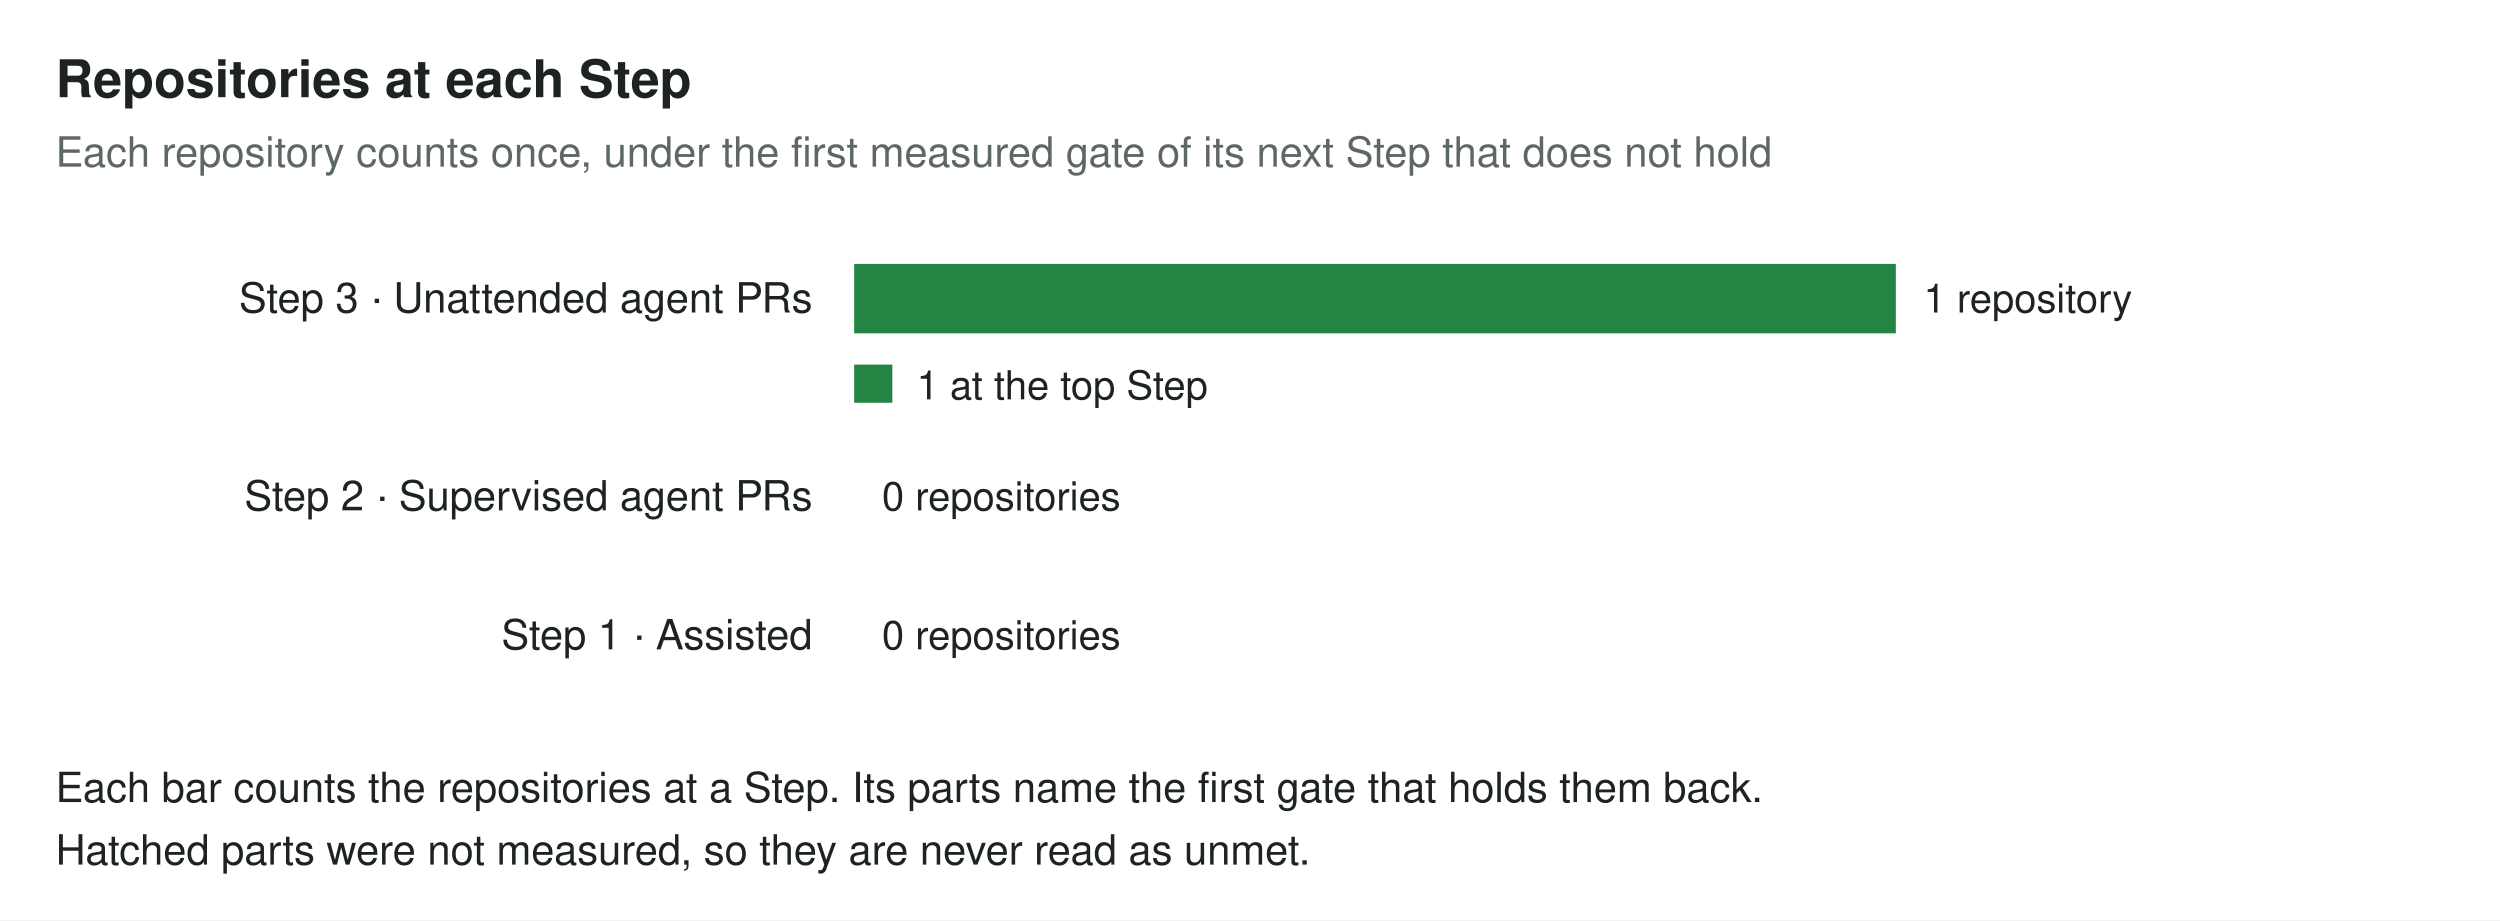
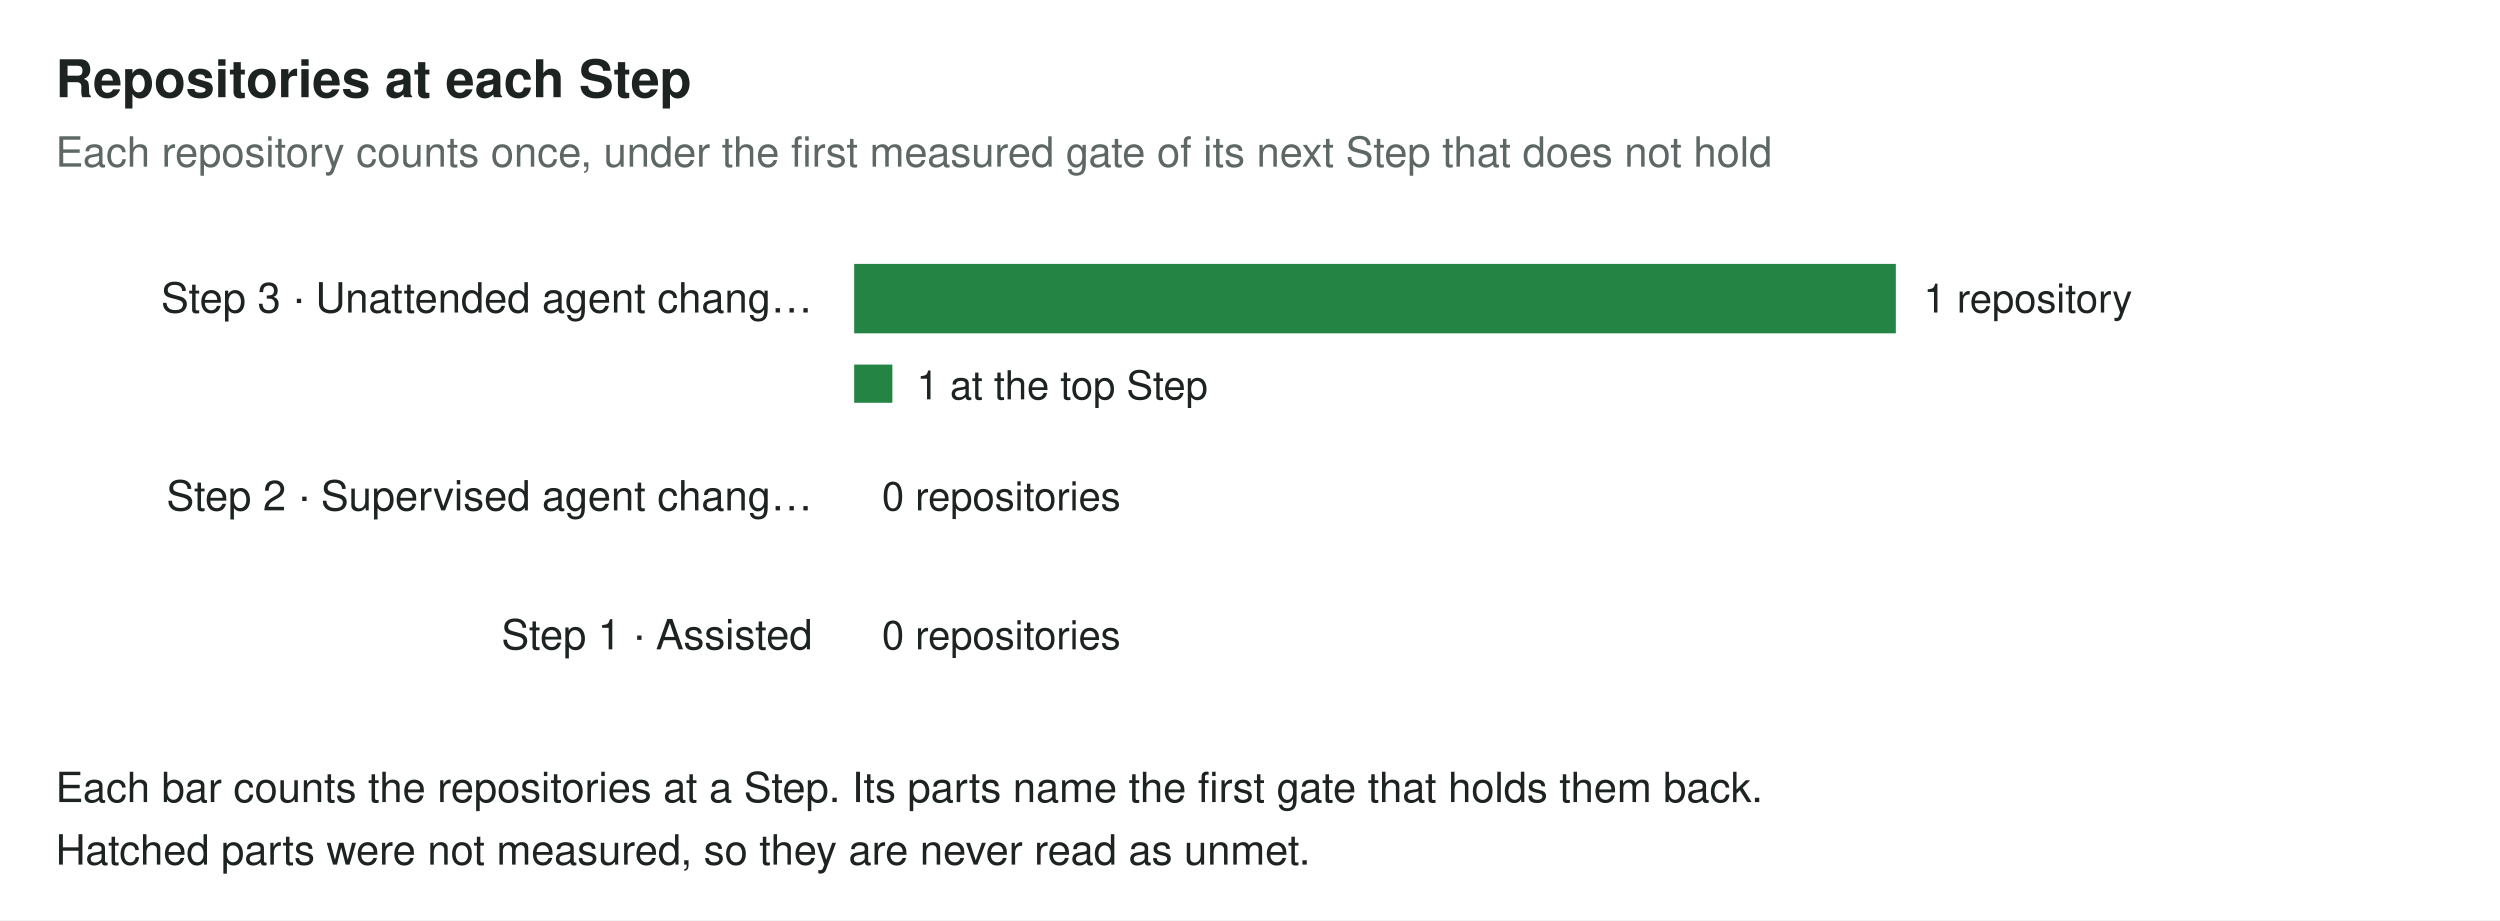
<svg xmlns="http://www.w3.org/2000/svg" class="fleet-step-funnel" viewBox="0 0 720 265" width="720" height="265" role="img">
  <style>svg.fleet-step-funnel text { font-family: -apple-system, BlinkMacSystemFont, "Segoe UI", Helvetica, Arial, sans-serif; }svg.fleet-step-funnel .t-bg,svg.fleet-step-funnel .f-bg {fill:#ffffff}svg.fleet-step-funnel .s-bg {stroke:#ffffff}svg.fleet-step-funnel .t-fg,svg.fleet-step-funnel .f-fg {fill:#1d2321}svg.fleet-step-funnel .s-fg {stroke:#1d2321}svg.fleet-step-funnel .t-muted,svg.fleet-step-funnel .f-muted {fill:#5d6763}svg.fleet-step-funnel .s-muted {stroke:#5d6763}svg.fleet-step-funnel .t-rule,svg.fleet-step-funnel .f-rule {fill:#d9dedb}svg.fleet-step-funnel .s-rule {stroke:#d9dedb}svg.fleet-step-funnel .t-accent,svg.fleet-step-funnel .f-accent {fill:#1f6f6b}svg.fleet-step-funnel .s-accent {stroke:#1f6f6b}svg.fleet-step-funnel .t-bad,svg.fleet-step-funnel .f-bad {fill:#b33a2e}svg.fleet-step-funnel .s-bad {stroke:#b33a2e}svg.fleet-step-funnel .t-warn,svg.fleet-step-funnel .f-warn {fill:#b7791f}svg.fleet-step-funnel .s-warn {stroke:#b7791f}svg.fleet-step-funnel .t-unk,svg.fleet-step-funnel .f-unk {fill:#9aa39f}svg.fleet-step-funnel .s-unk {stroke:#9aa39f}svg.fleet-step-funnel .t-g0,svg.fleet-step-funnel .f-g0 {fill:#1f6f6b}svg.fleet-step-funnel .s-g0 {stroke:#1f6f6b}svg.fleet-step-funnel .t-g1,svg.fleet-step-funnel .f-g1 {fill:#4f6db8}svg.fleet-step-funnel .s-g1 {stroke:#4f6db8}svg.fleet-step-funnel .t-g2,svg.fleet-step-funnel .f-g2 {fill:#8a6a1f}svg.fleet-step-funnel .s-g2 {stroke:#8a6a1f}svg.fleet-step-funnel .t-g3,svg.fleet-step-funnel .f-g3 {fill:#7a4f8c}svg.fleet-step-funnel .s-g3 {stroke:#7a4f8c}svg.fleet-step-funnel .t-top,svg.fleet-step-funnel .f-top {fill:#238443}svg.fleet-step-funnel .s-top {stroke:#238443}@media (prefers-color-scheme: dark){svg.fleet-step-funnel .t-bg,svg.fleet-step-funnel .f-bg {fill:#1a201e}svg.fleet-step-funnel .s-bg {stroke:#1a201e}svg.fleet-step-funnel .t-fg,svg.fleet-step-funnel .f-fg {fill:#e6ebe8}svg.fleet-step-funnel .s-fg {stroke:#e6ebe8}svg.fleet-step-funnel .t-muted,svg.fleet-step-funnel .f-muted {fill:#9aa5a0}svg.fleet-step-funnel .s-muted {stroke:#9aa5a0}svg.fleet-step-funnel .t-rule,svg.fleet-step-funnel .f-rule {fill:#2c3532}svg.fleet-step-funnel .s-rule {stroke:#2c3532}svg.fleet-step-funnel .t-accent,svg.fleet-step-funnel .f-accent {fill:#5fb8b1}svg.fleet-step-funnel .s-accent {stroke:#5fb8b1}svg.fleet-step-funnel .t-bad,svg.fleet-step-funnel .f-bad {fill:#ec7a6c}svg.fleet-step-funnel .s-bad {stroke:#ec7a6c}svg.fleet-step-funnel .t-warn,svg.fleet-step-funnel .f-warn {fill:#e0a84a}svg.fleet-step-funnel .s-warn {stroke:#e0a84a}svg.fleet-step-funnel .t-unk,svg.fleet-step-funnel .f-unk {fill:#5f6a66}svg.fleet-step-funnel .s-unk {stroke:#5f6a66}svg.fleet-step-funnel .t-g0,svg.fleet-step-funnel .f-g0 {fill:#5fb8b1}svg.fleet-step-funnel .s-g0 {stroke:#5fb8b1}svg.fleet-step-funnel .t-g1,svg.fleet-step-funnel .f-g1 {fill:#8ea6e6}svg.fleet-step-funnel .s-g1 {stroke:#8ea6e6}svg.fleet-step-funnel .t-g2,svg.fleet-step-funnel .f-g2 {fill:#d8b260}svg.fleet-step-funnel .s-g2 {stroke:#d8b260}svg.fleet-step-funnel .t-g3,svg.fleet-step-funnel .f-g3 {fill:#bf98d0}svg.fleet-step-funnel .s-g3 {stroke:#bf98d0}svg.fleet-step-funnel .t-top,svg.fleet-step-funnel .f-top {fill:#78c679}svg.fleet-step-funnel .s-top {stroke:#78c679}}</style>
  <defs>
    <pattern id="fleet-step-funnel-fleet-hatch" width="6" height="6" patternUnits="userSpaceOnUse" patternTransform="rotate(45)">
      <rect width="6" height="6" class="f-bg" />
      <line x1="0" y1="0" x2="0" y2="6" class="s-unk" stroke-width="2.4" />
    </pattern>
  </defs>
  <rect x="0" y="0" width="720" height="265" class="f-bg" />
  <text x="16.0" y="28.0" font-size="15" text-anchor="start" class="t-fg" font-weight="600">Repositories at each Step</text>
  <text x="16.0" y="48.0" font-size="12" text-anchor="start" class="t-muted">Each repository counts once, under the first measured gate of its next Step that does not hold</text>
  <g data-step="3">
-     <text x="234.0" y="90.0" font-size="12" text-anchor="end" class="t-fg" data-label="Unattended agent PRs">Step 3 · Unattended agent PRs</text>
+     <text x="234.0" y="90.0" font-size="12" text-anchor="end" class="t-fg" data-label="Unattended agent changes">Step 3 · Unattended agent chang…</text>
    <rect x="246.0" y="76.0" width="300.0" height="20.0" class="f-top" />
    <text x="554.0" y="90.0" font-size="11.5" text-anchor="start" class="t-fg">1 repository</text>
    <rect x="246.0" y="105.0" width="11.0" height="11.0" class="f-top" />
    <text x="264.0" y="115.0" font-size="11.5" text-anchor="start" class="t-fg">1 at the top Step</text>
  </g>
  <g data-step="2">
-     <text x="234.0" y="147.0" font-size="12" text-anchor="end" class="t-fg" data-label="Supervised agent PRs">Step 2 · Supervised agent PRs</text>
+     <text x="234.0" y="147.0" font-size="12" text-anchor="end" class="t-fg" data-label="Supervised agent changes">Step 2 · Supervised agent chang…</text>
    <text x="254.0" y="147.0" font-size="11.5" text-anchor="start" class="t-fg">0 repositories</text>
  </g>
  <g data-step="1">
    <text x="234.0" y="187.0" font-size="12" text-anchor="end" class="t-fg" data-label="Assisted">Step 1 · Assisted</text>
    <text x="254.0" y="187.0" font-size="11.5" text-anchor="start" class="t-fg">0 repositories</text>
  </g>
  <text x="16.0" y="231.0" font-size="12" text-anchor="start" class="t-fg">Each bar counts the repositories at a Step. Its parts name the first gate that holds them back.</text>
  <text x="16.0" y="249.0" font-size="12" text-anchor="start" class="t-fg">Hatched parts were not measured, so they are never read as unmet.</text>
</svg>
